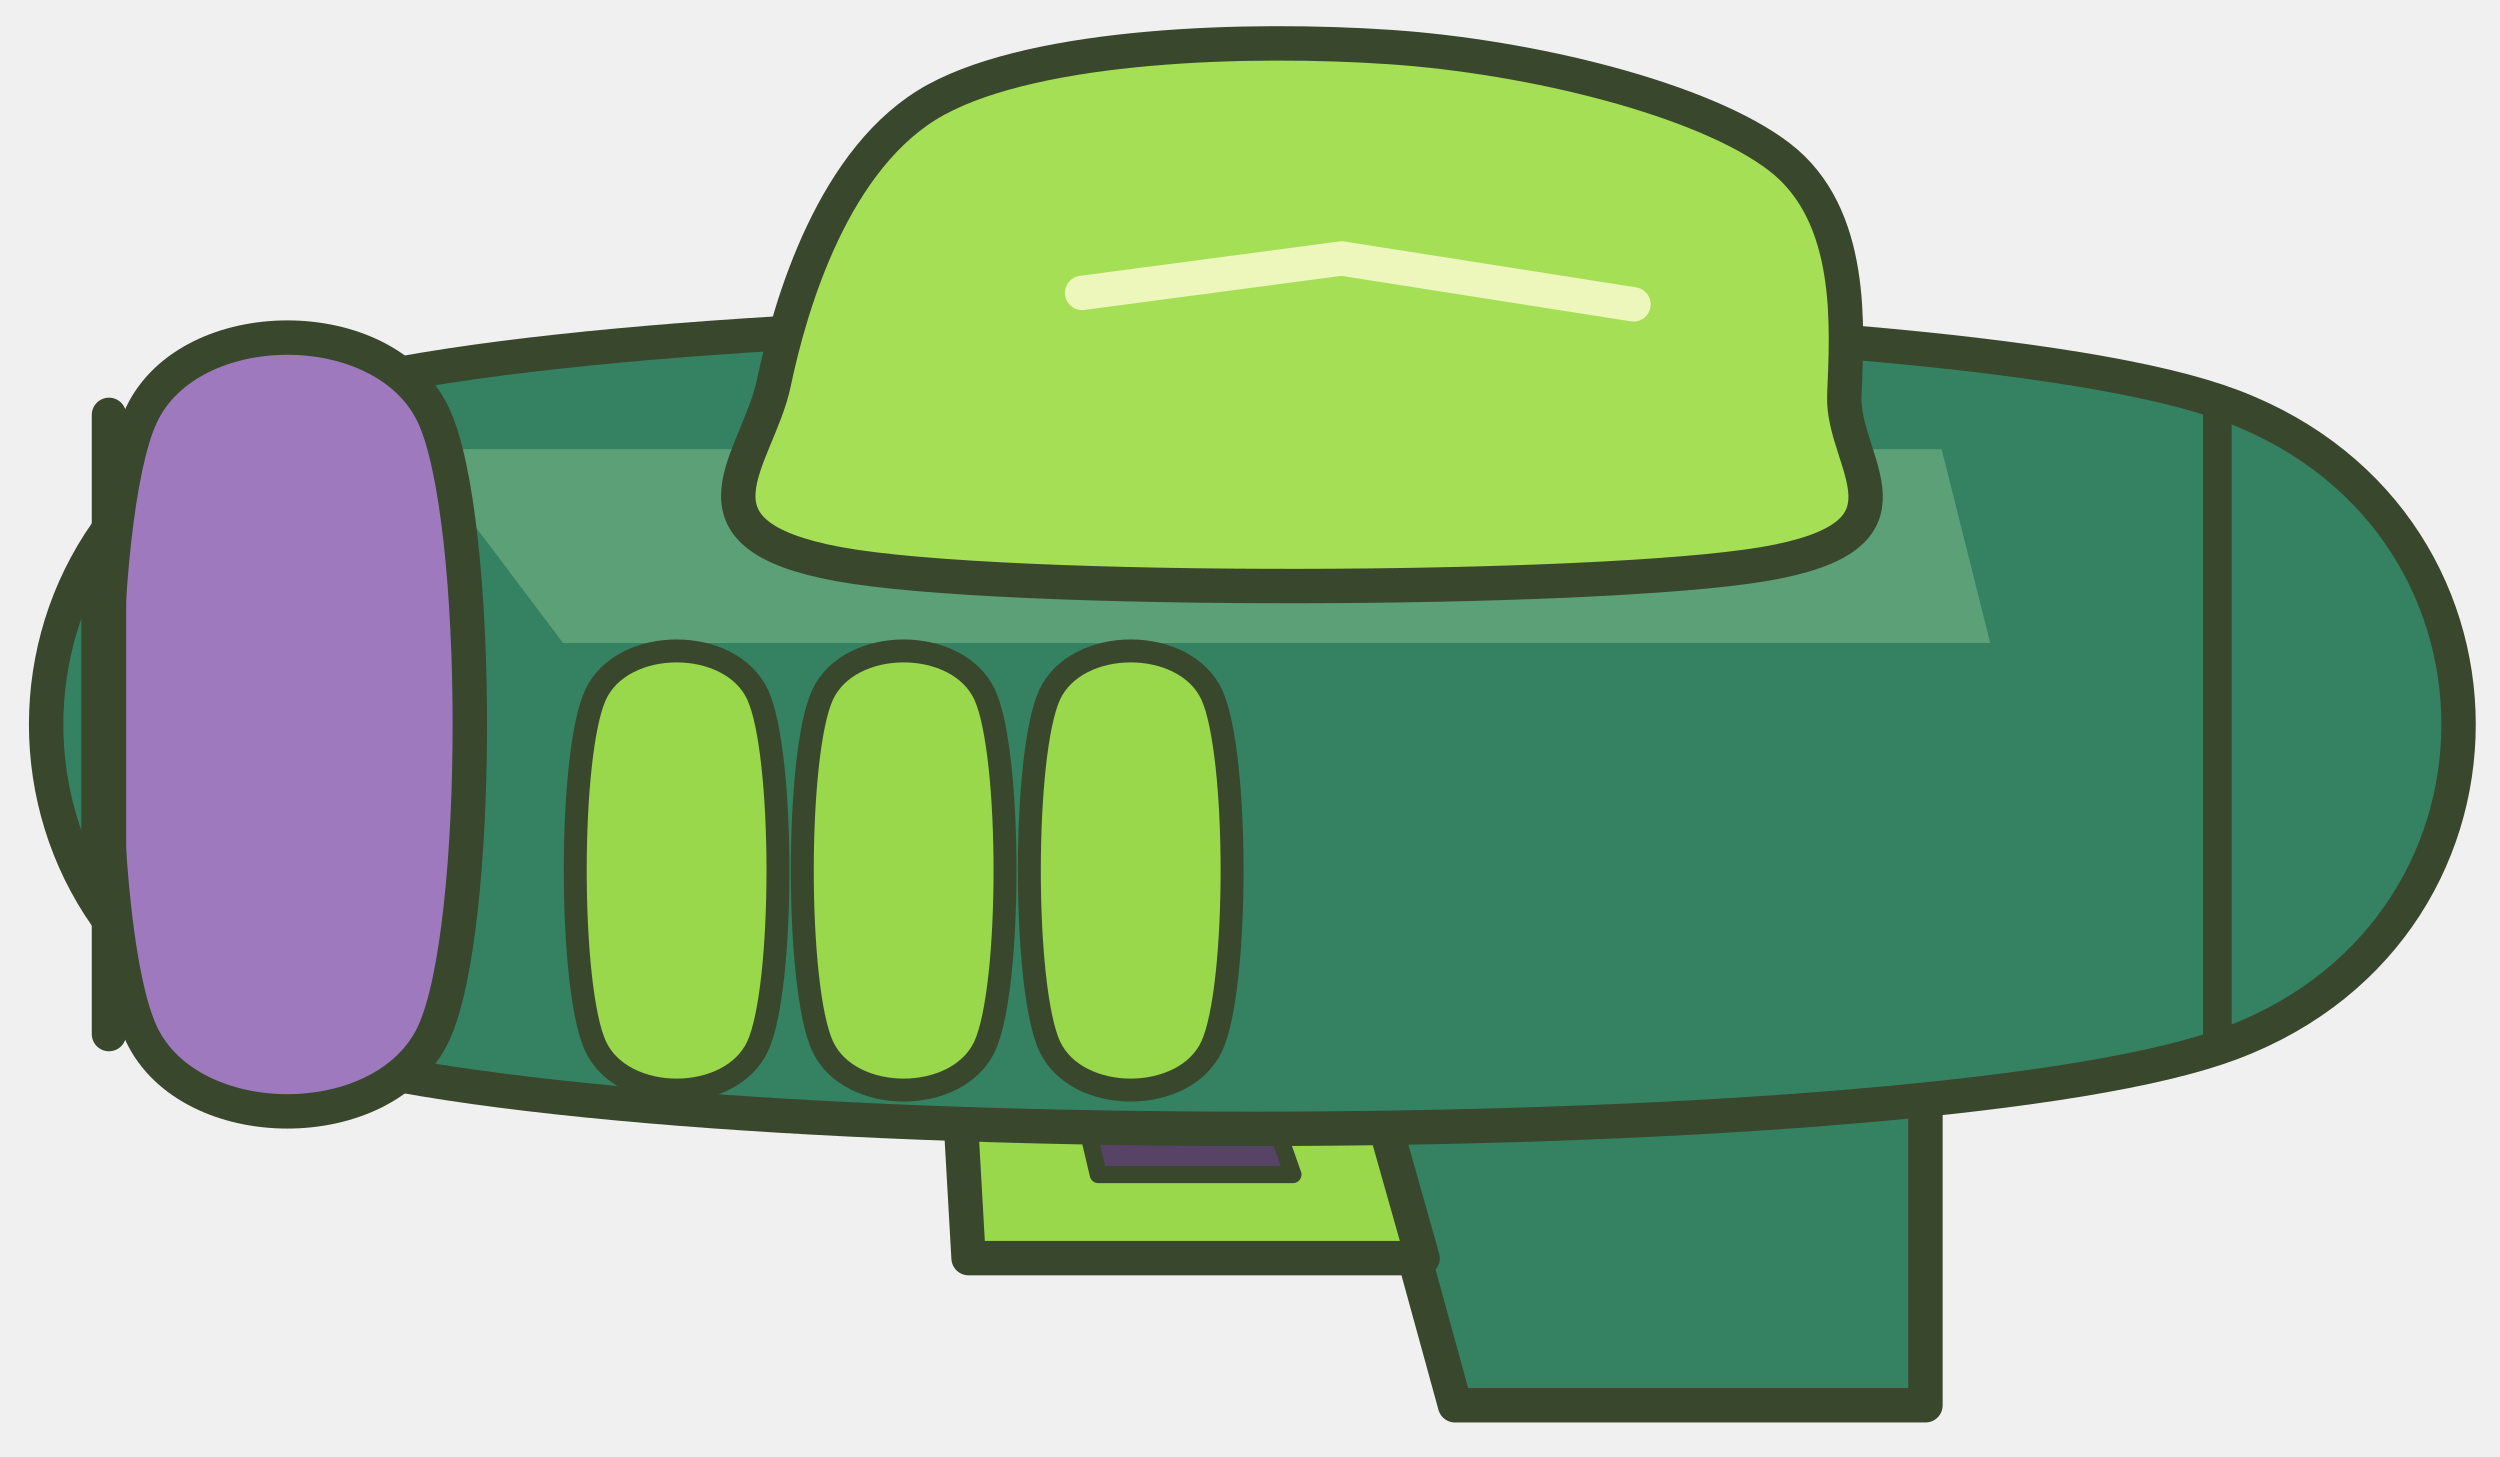
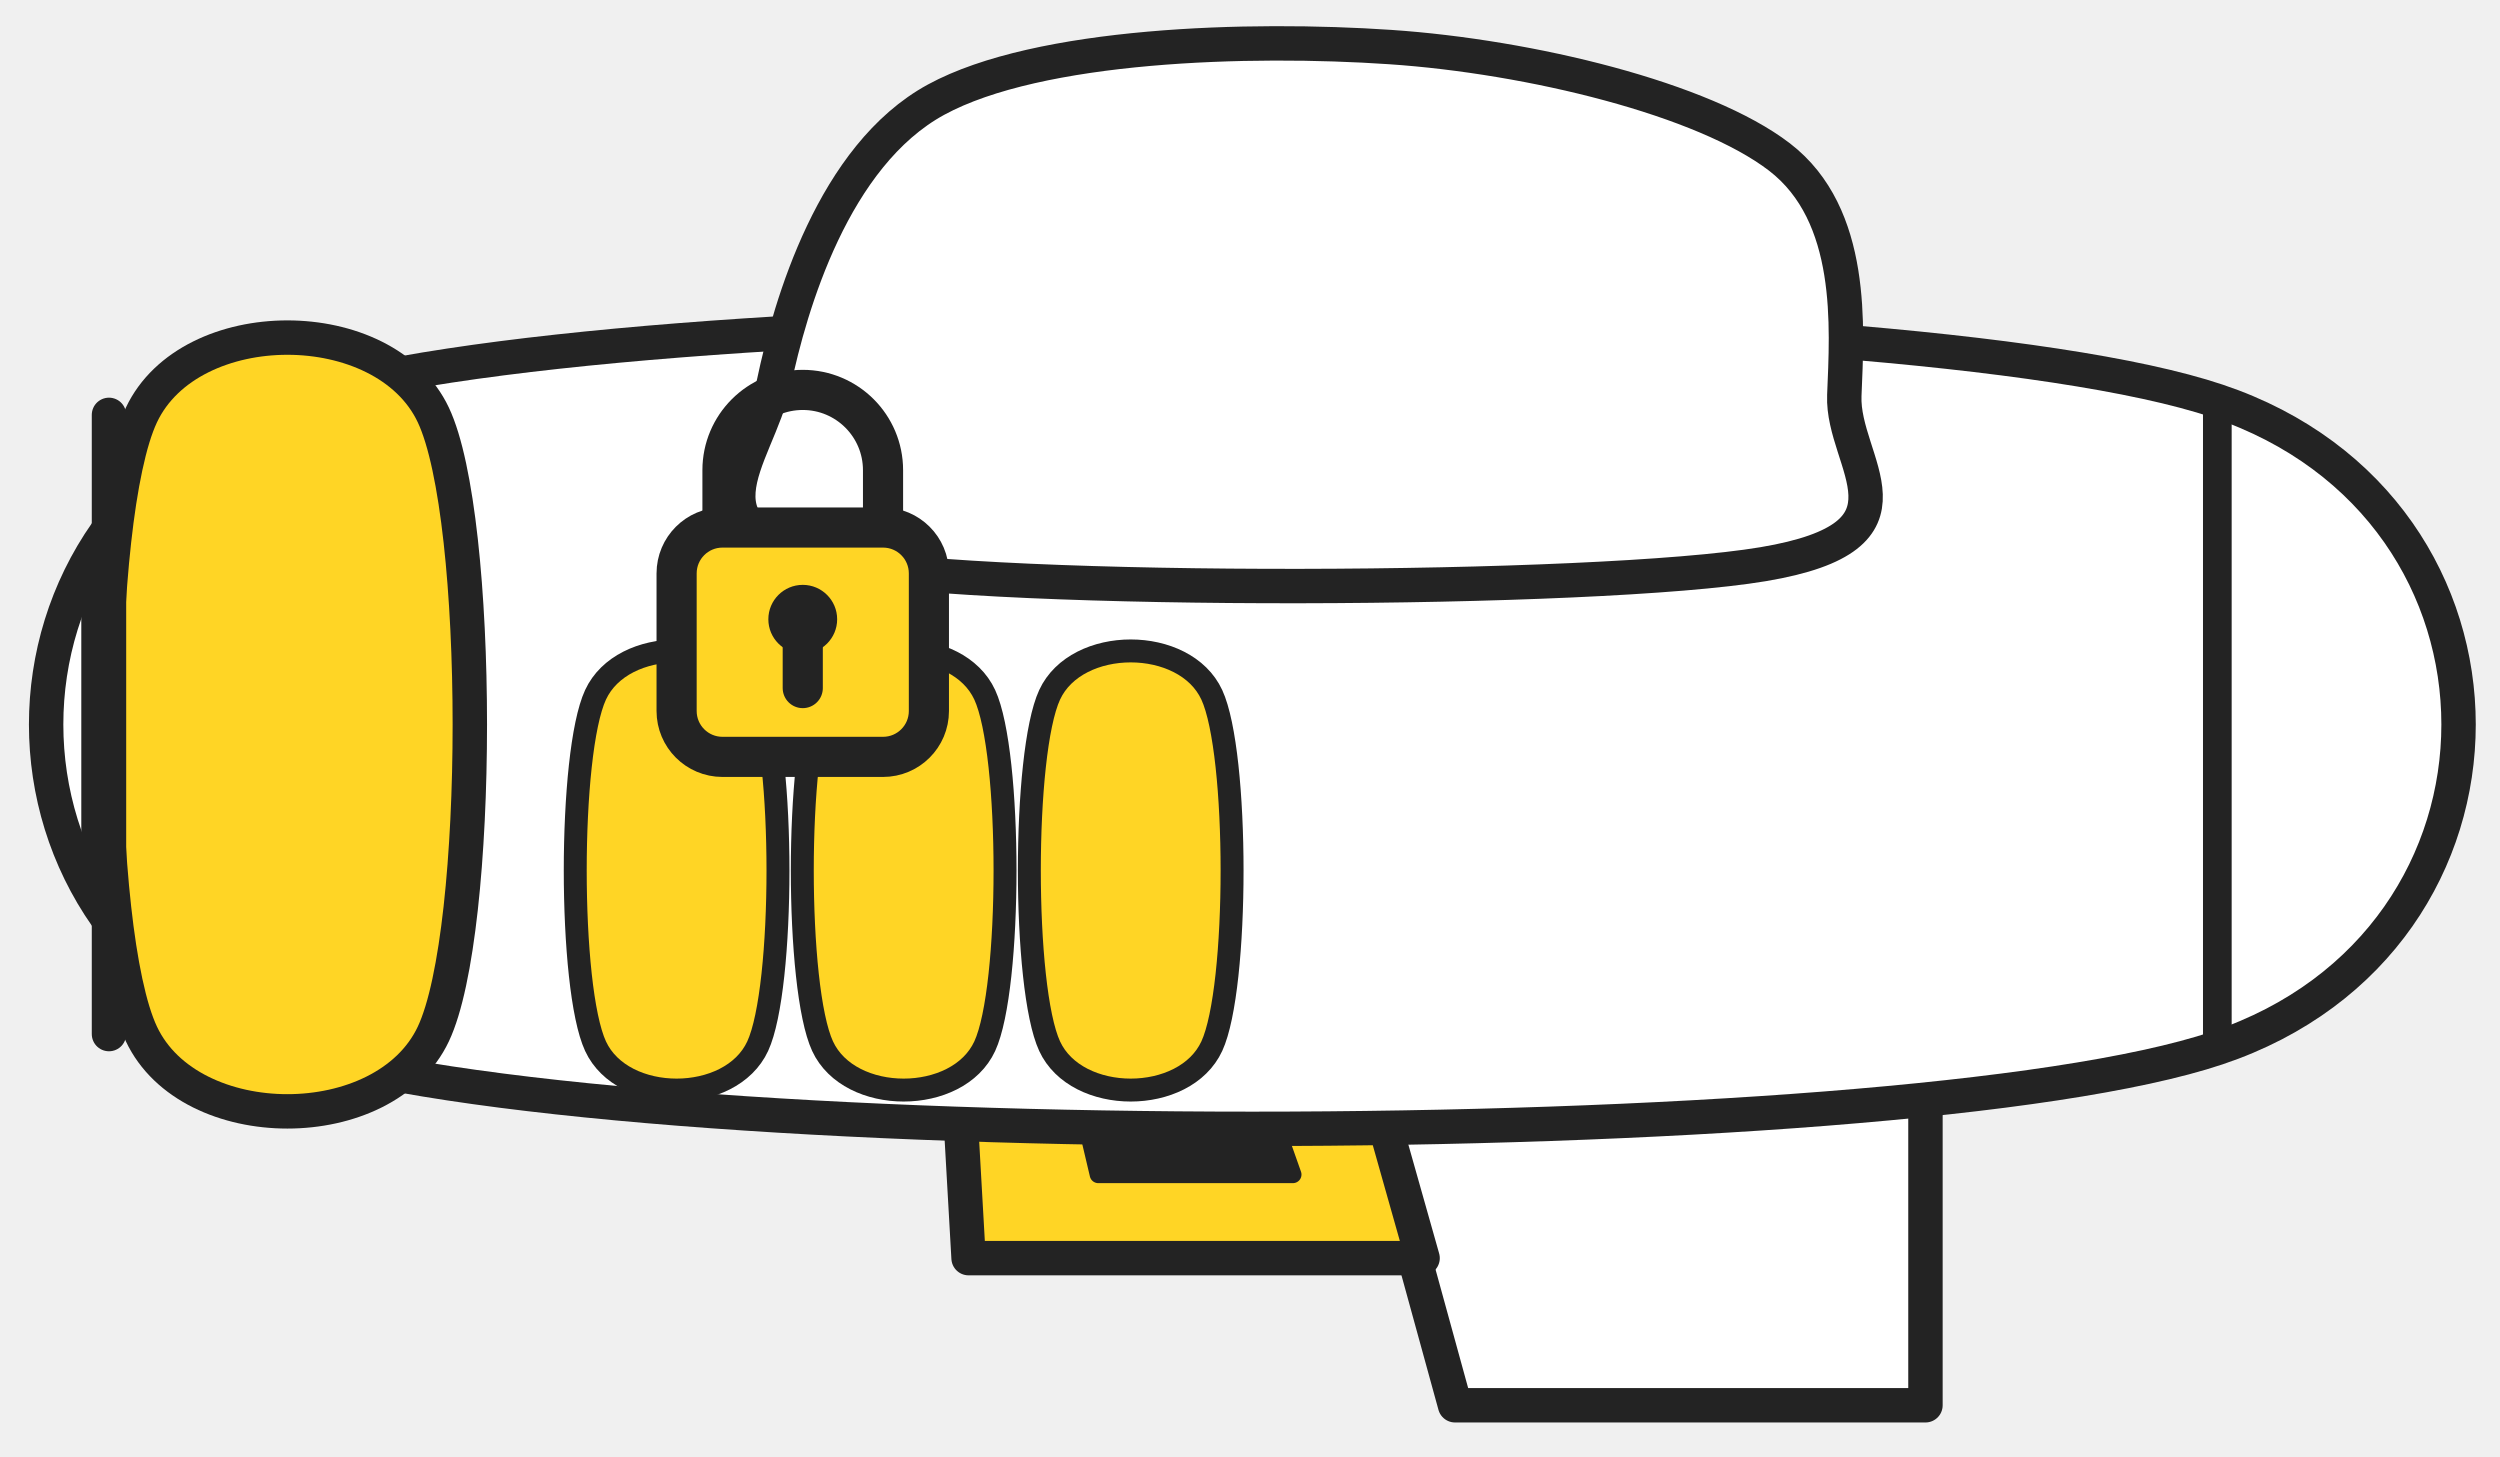
<svg xmlns="http://www.w3.org/2000/svg" width="218" height="127" viewBox="-266 -334 218 127">
  <g stroke-linecap="round" stroke-linejoin="round">
-     <polygon points="-98.10,-247.46 -149.02,-247.46 -139.12,-211.46 -98.10,-211.46" fill="#348261" stroke="#39472d" stroke-width="3" />
-     <polygon points="-149.02,-249.29 -182.96,-249.29 -181.54,-224.29 -141.95,-224.29" fill="#99d74b" stroke="#39472d" stroke-width="3" />
-     <polygon points="-157.50,-243.58 -173.06,-243.58 -170.23,-231.58 -153.26,-231.58" fill="#574365" stroke="#39472d" stroke-width="1.5" />
-     <path d="M-240.941 -242.616C-268.989 -252.019 -268.989 -289.631 -240.941 -299.035C-212.892 -308.438 -100.698 -308.438 -72.649 -299.035C-44.601 -289.631 -44.601 -252.019 -72.649 -242.616C-100.698 -233.213 -212.892 -233.213 -240.941 -242.616Z" fill="#348261" stroke="#39472d" stroke-width="3" />
-     <polygon points="-92.45,-277.93 -216.90,-277.93 -229.63,-294.83 -96.69,-294.83" fill="#5ca078" stroke="none" stroke-width="0" />
-     <path d="M-72.649 -285.675C-72.649 -289.675 -72.649 -293.458 -72.649 -295.685C-72.649 -297.912 -72.649 -299.178 -72.649 -299.035C-72.649 -298.891 -72.649 -297.300 -72.649 -294.825C-72.649 -292.350 -72.649 -288.329 -72.649 -284.185C-72.649 -280.042 -72.649 -274.667 -72.649 -269.965C-72.649 -265.264 -72.649 -259.976 -72.649 -255.976C-72.649 -251.976 -72.649 -248.192 -72.649 -245.965C-72.649 -243.739 -72.649 -242.473 -72.649 -242.616C-72.649 -242.759 -72.649 -244.350 -72.649 -246.825C-72.649 -249.300 -72.649 -253.322 -72.649 -257.465C-72.649 -261.609 -72.649 -266.984 -72.649 -271.685C-72.649 -276.387 -72.649 -281.675 -72.649 -285.675Z" fill="#28644f" stroke="#39472d" stroke-width="2.5" />
-     <path d="M-198.514 -300.633C-197.100 -307.384 -193.329 -320.433 -184.372 -325.311C-175.415 -330.188 -157.031 -330.730 -144.774 -329.896C-132.518 -329.063 -117.433 -325.375 -110.833 -320.311C-104.233 -315.246 -104.940 -305.429 -105.176 -299.512C-105.412 -293.594 -97.634 -287.256 -112.247 -284.804C-126.861 -282.353 -178.479 -282.166 -192.857 -284.804C-207.235 -287.443 -199.928 -293.882 -198.514 -300.633Z" fill="#a5df55" stroke="#39472d" stroke-width="3" />
-     <path d="M-123.56 -307.46 L-149.02 -311.46 L-171.64 -308.46" fill="none" stroke="#edf6bb" stroke-width="3" />
-     <path d="M-174.473 -273.410C-172.115 -278.516 -162.687 -278.516 -160.330 -273.410C-157.973 -268.304 -157.973 -247.881 -160.330 -242.775C-162.687 -237.669 -172.115 -237.669 -174.473 -242.775C-176.830 -247.881 -176.830 -268.304 -174.473 -273.410Z" fill="#99d74b" stroke="#39472d" stroke-width="2" />
-     <path d="M-194.272 -273.410C-191.914 -278.516 -182.486 -278.516 -180.129 -273.410C-177.772 -268.304 -177.772 -247.881 -180.129 -242.775C-182.486 -237.669 -191.914 -237.669 -194.272 -242.775C-196.629 -247.881 -196.629 -268.304 -194.272 -273.410Z" fill="#99d74b" stroke="#39472d" stroke-width="2" />
-     <path d="M-214.070 -273.410C-211.713 -278.516 -202.285 -278.516 -199.928 -273.410C-197.571 -268.304 -197.571 -247.881 -199.928 -242.775C-202.285 -237.669 -211.713 -237.669 -214.070 -242.775C-216.428 -247.881 -216.428 -268.304 -214.070 -273.410Z" fill="#99d74b" stroke="#39472d" stroke-width="2" />
-     <path d="M-253.668 -297.815C-249.426 -306.811 -232.455 -306.811 -228.213 -297.815C-223.970 -288.818 -223.970 -252.832 -228.213 -243.836C-232.455 -234.839 -249.426 -234.839 -253.668 -243.836C-257.911 -252.832 -257.911 -288.818 -253.668 -297.815Z" fill="#9e79be" stroke="#39472d" stroke-width="3" />
-     <path d="M-256.497 -284.967C-256.497 -288.801 -256.497 -292.431 -256.497 -294.573C-256.497 -296.714 -256.497 -297.940 -256.497 -297.815C-256.497 -297.690 -256.497 -296.182 -256.497 -293.825C-256.497 -291.468 -256.497 -287.631 -256.497 -283.673C-256.497 -279.715 -256.497 -274.576 -256.497 -270.078C-256.497 -265.580 -256.497 -260.516 -256.497 -256.683C-256.497 -252.850 -256.497 -249.219 -256.497 -247.078C-256.497 -244.937 -256.497 -243.711 -256.497 -243.836C-256.497 -243.960 -256.497 -245.468 -256.497 -247.825C-256.497 -250.182 -256.497 -254.020 -256.497 -257.978C-256.497 -261.936 -256.497 -267.074 -256.497 -271.573C-256.497 -276.071 -256.497 -281.134 -256.497 -284.967Z" fill="#b18bd0" stroke="#39472d" stroke-width="3" />
-     <path d="M-257.911 -277.896C-257.911 -280.063 -257.911 -282.162 -257.911 -283.449C-257.911 -284.736 -257.911 -285.556 -257.911 -285.619C-257.911 -285.682 -257.911 -285.004 -257.911 -283.825C-257.911 -282.647 -257.911 -280.652 -257.911 -278.548C-257.911 -276.444 -257.911 -273.667 -257.911 -271.202C-257.911 -268.736 -257.911 -265.921 -257.911 -263.754C-257.911 -261.588 -257.911 -259.489 -257.911 -258.202C-257.911 -256.914 -257.911 -256.094 -257.911 -256.031C-257.911 -255.969 -257.911 -256.647 -257.911 -257.825C-257.911 -259.004 -257.911 -260.999 -257.911 -263.102C-257.911 -265.206 -257.911 -267.983 -257.911 -270.449C-257.911 -272.915 -257.911 -275.730 -257.911 -277.896Z" fill="#574365" stroke="#39472d" stroke-width="2" />
+     <polygon points="-98.10,-247.46 -149.02,-247.46 -139.12,-211.46 -98.10,-211.46" fill="#FFFFFF" stroke="#232323" stroke-width="3" />
+     <polygon points="-149.02,-249.29 -182.96,-249.29 -181.54,-224.29 -141.95,-224.29" fill="#FFD525" stroke="#232323" stroke-width="3" />
+     <polygon points="-157.50,-243.58 -173.06,-243.58 -170.23,-231.58 -153.26,-231.58" fill="#232323" stroke="#232323" stroke-width="1.5" />
+     <path d="M-240.941 -242.616C-268.989 -252.019 -268.989 -289.631 -240.941 -299.035C-212.892 -308.438 -100.698 -308.438 -72.649 -299.035C-44.601 -289.631 -44.601 -252.019 -72.649 -242.616C-100.698 -233.213 -212.892 -233.213 -240.941 -242.616Z" fill="#FFFFFF" stroke="#232323" stroke-width="3" />
+     <polygon points="-92.45,-277.93 -216.90,-277.93 -229.63,-294.83 -96.69,-294.83" fill="#FFFFFF" stroke="none" stroke-width="0" />
+     <path d="M-72.649 -285.675C-72.649 -289.675 -72.649 -293.458 -72.649 -295.685C-72.649 -297.912 -72.649 -299.178 -72.649 -299.035C-72.649 -298.891 -72.649 -297.300 -72.649 -294.825C-72.649 -292.350 -72.649 -288.329 -72.649 -284.185C-72.649 -280.042 -72.649 -274.667 -72.649 -269.965C-72.649 -265.264 -72.649 -259.976 -72.649 -255.976C-72.649 -251.976 -72.649 -248.192 -72.649 -245.965C-72.649 -243.739 -72.649 -242.473 -72.649 -242.616C-72.649 -242.759 -72.649 -244.350 -72.649 -246.825C-72.649 -249.300 -72.649 -253.322 -72.649 -257.465C-72.649 -261.609 -72.649 -266.984 -72.649 -271.685C-72.649 -276.387 -72.649 -281.675 -72.649 -285.675Z" fill="#E2E2E2" stroke="#232323" stroke-width="2.5" />
+     <path d="M-198.514 -300.633C-197.100 -307.384 -193.329 -320.433 -184.372 -325.311C-175.415 -330.188 -157.031 -330.730 -144.774 -329.896C-132.518 -329.063 -117.433 -325.375 -110.833 -320.311C-104.233 -315.246 -104.940 -305.429 -105.176 -299.512C-105.412 -293.594 -97.634 -287.256 -112.247 -284.804C-126.861 -282.353 -178.479 -282.166 -192.857 -284.804C-207.235 -287.443 -199.928 -293.882 -198.514 -300.633Z" fill="#FFFFFF" stroke="#232323" stroke-width="3" />
+     <path d="M-123.56 -307.46 L-149.02 -311.46 L-171.64 -308.46" fill="none" stroke="#FFFFFF" stroke-width="3" />
+     <path d="M-174.473 -273.410C-172.115 -278.516 -162.687 -278.516 -160.330 -273.410C-157.973 -268.304 -157.973 -247.881 -160.330 -242.775C-162.687 -237.669 -172.115 -237.669 -174.473 -242.775C-176.830 -247.881 -176.830 -268.304 -174.473 -273.410Z" fill="#FFD525" stroke="#232323" stroke-width="2" />
+     <path d="M-194.272 -273.410C-191.914 -278.516 -182.486 -278.516 -180.129 -273.410C-177.772 -268.304 -177.772 -247.881 -180.129 -242.775C-182.486 -237.669 -191.914 -237.669 -194.272 -242.775C-196.629 -247.881 -196.629 -268.304 -194.272 -273.410Z" fill="#FFD525" stroke="#232323" stroke-width="2" />
+     <path d="M-214.070 -273.410C-211.713 -278.516 -202.285 -278.516 -199.928 -273.410C-197.571 -268.304 -197.571 -247.881 -199.928 -242.775C-202.285 -237.669 -211.713 -237.669 -214.070 -242.775C-216.428 -247.881 -216.428 -268.304 -214.070 -273.410Z" fill="#FFD525" stroke="#232323" stroke-width="2" />
+     <path d="M-253.668 -297.815C-249.426 -306.811 -232.455 -306.811 -228.213 -297.815C-223.970 -288.818 -223.970 -252.832 -228.213 -243.836C-232.455 -234.839 -249.426 -234.839 -253.668 -243.836C-257.911 -252.832 -257.911 -288.818 -253.668 -297.815Z" fill="#FFD525" stroke="#232323" stroke-width="3" />
+     <path d="M-256.497 -284.967C-256.497 -288.801 -256.497 -292.431 -256.497 -294.573C-256.497 -296.714 -256.497 -297.940 -256.497 -297.815C-256.497 -297.690 -256.497 -296.182 -256.497 -293.825C-256.497 -291.468 -256.497 -287.631 -256.497 -283.673C-256.497 -279.715 -256.497 -274.576 -256.497 -270.078C-256.497 -265.580 -256.497 -260.516 -256.497 -256.683C-256.497 -252.850 -256.497 -249.219 -256.497 -247.078C-256.497 -244.937 -256.497 -243.711 -256.497 -243.836C-256.497 -243.960 -256.497 -245.468 -256.497 -247.825C-256.497 -250.182 -256.497 -254.020 -256.497 -257.978C-256.497 -261.936 -256.497 -267.074 -256.497 -271.573C-256.497 -276.071 -256.497 -281.134 -256.497 -284.967Z" fill="#FFD525" stroke="#232323" stroke-width="3" />
+     <path d="M-257.911 -277.896C-257.911 -280.063 -257.911 -282.162 -257.911 -283.449C-257.911 -284.736 -257.911 -285.556 -257.911 -285.619C-257.911 -285.682 -257.911 -285.004 -257.911 -283.825C-257.911 -282.647 -257.911 -280.652 -257.911 -278.548C-257.911 -276.444 -257.911 -273.667 -257.911 -271.202C-257.911 -268.736 -257.911 -265.921 -257.911 -263.754C-257.911 -261.588 -257.911 -259.489 -257.911 -258.202C-257.911 -256.914 -257.911 -256.094 -257.911 -256.031C-257.911 -255.969 -257.911 -256.647 -257.911 -257.825C-257.911 -259.004 -257.911 -260.999 -257.911 -263.102C-257.911 -265.206 -257.911 -267.983 -257.911 -270.449C-257.911 -272.915 -257.911 -275.730 -257.911 -277.896Z" fill="#232323" stroke="#232323" stroke-width="2" />
+   </g>
+   <g id="privacy-padlock" transform="translate(-196 -285) rotate(0) scale(-1 1)">
+     <path d="M-7-3 V-8 A7 7 0 0 1 7-8 V-3" fill="none" stroke="#232323" stroke-width="3.5" />
+     <rect x="-11" y="-3" width="22" height="20" rx="4" fill="#FFD525" stroke="#232323" stroke-width="3.5" />
+     <path d="M0 5 V11" stroke="#232323" stroke-width="3.5" stroke-linecap="round" />
+     <circle cx="0" cy="5" r="3" fill="#232323" />
  </g>
</svg>
